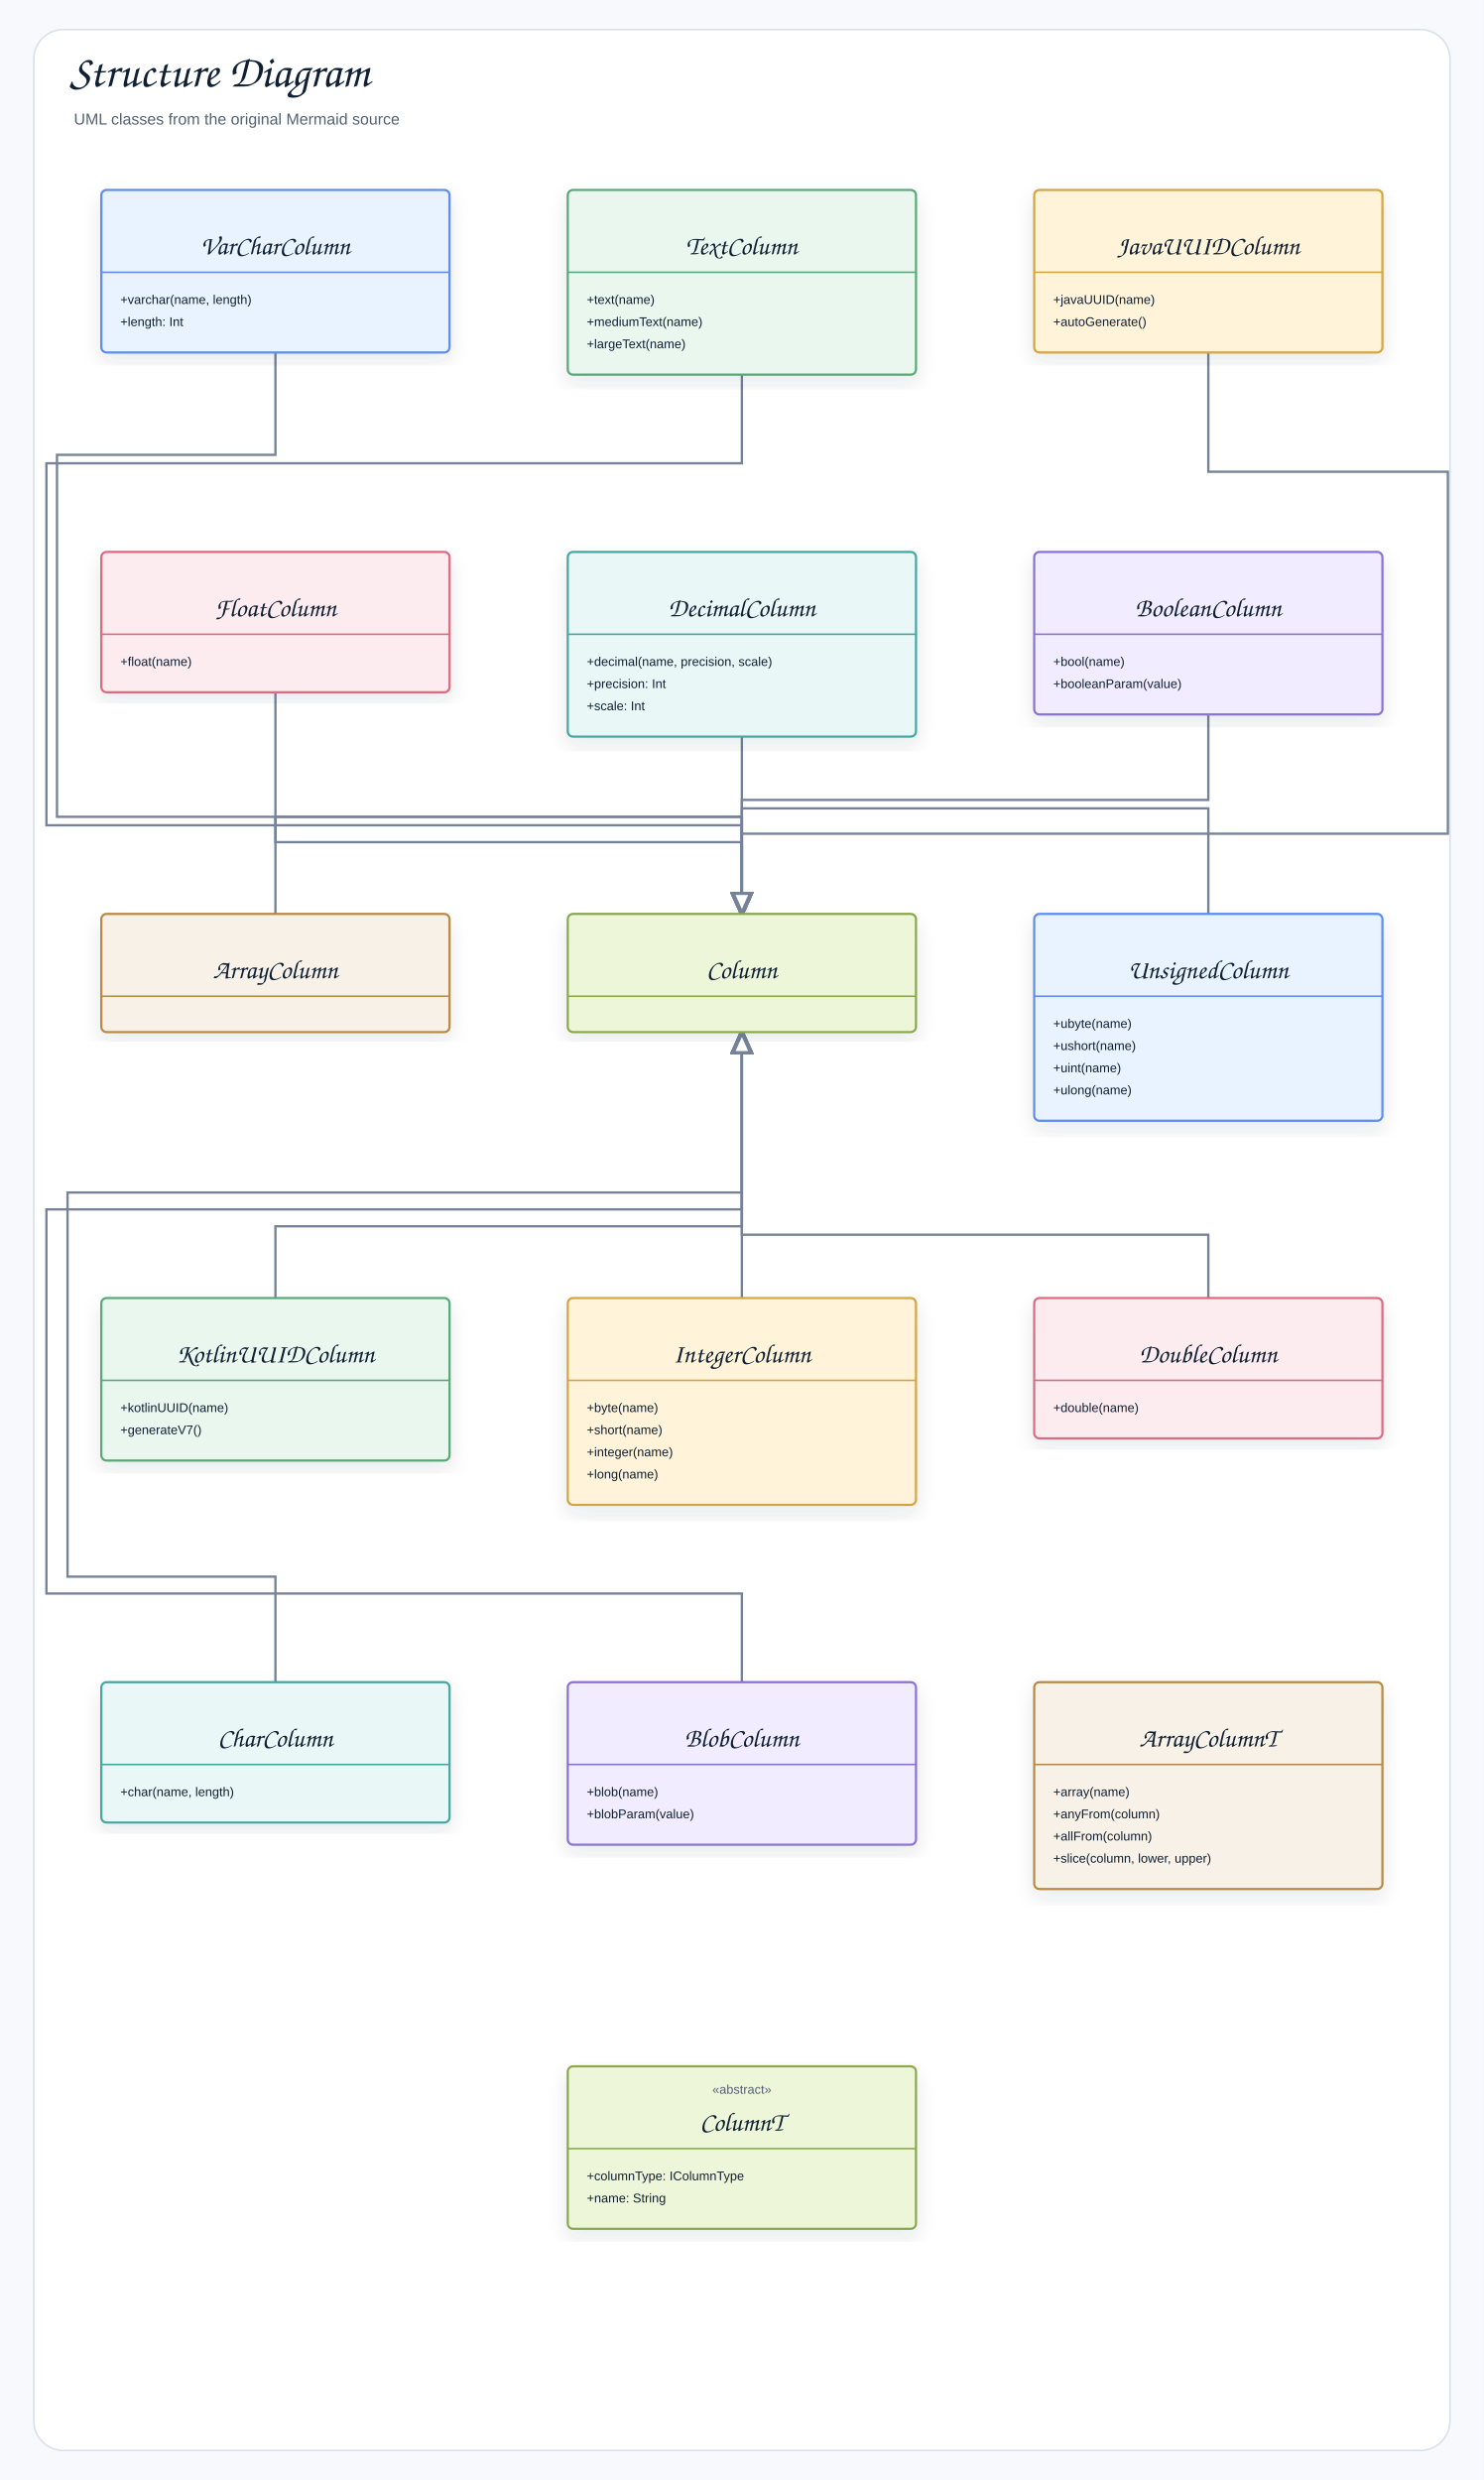
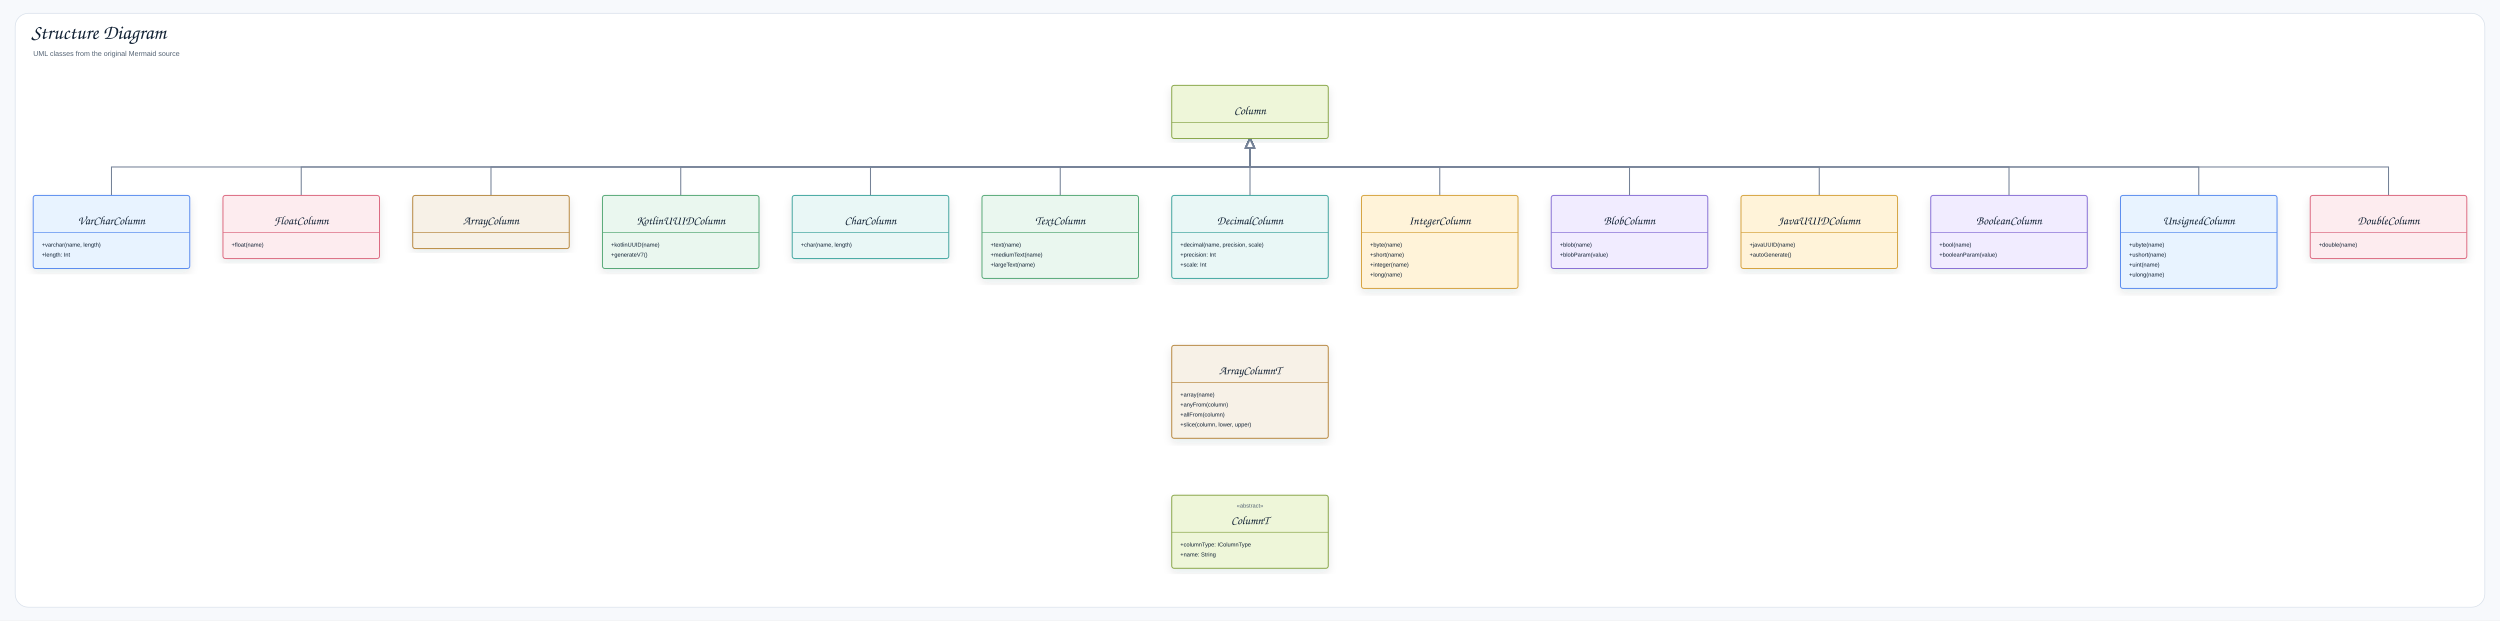
- <svg xmlns="http://www.w3.org/2000/svg" width="1406" height="2350" viewBox="0 0 1406 2350" role="img" aria-label="Structure Diagram">
+ <svg xmlns="http://www.w3.org/2000/svg" width="5270" height="1308" viewBox="0 0 5270 1308" role="img" aria-label="Structure Diagram">
  <defs>
    <filter id="shadow" x="-8%" y="-8%" width="116%" height="116%">
      <feDropShadow dx="0" dy="8" stdDeviation="9" flood-color="#1f2937" flood-opacity="0.10" />
    </filter>
    <marker id="openArrow" markerWidth="10" markerHeight="8" refX="8.5" refY="4" orient="auto" markerUnits="strokeWidth">
      <path d="M 1 1 L 8.5 4 L 1 7" fill="none" stroke="#758297" stroke-width="1.7" stroke-linecap="round" stroke-linejoin="round" />
    </marker>
    <marker id="inherit" markerWidth="11" markerHeight="10" refX="9.5" refY="5" orient="auto" markerUnits="strokeWidth">
      <path d="M 0.5 1 L 9.5 5 L 0.5 9 Z" fill="#ffffff" stroke="#758297" stroke-width="1.7" />
    </marker>
    <style>
    .canvas{fill:#f7f9fc}.frame{fill:#fff;stroke:#d8e0ea;stroke-width:1.5}
    .title{font-family:"Architects Daughter","Comic Sans MS","Comic Sans",cursive;font-size:43px;font-weight:400;fill:#102033}
    .subtitle{font-family:"Comic Sans MS","Comic Sans","Comic Neue",Arial,sans-serif;font-size:15px;font-weight:400;fill:#536273}
    .label{font-family:"Architects Daughter","Comic Sans MS","Comic Sans",cursive;font-size:25px;font-weight:400;fill:#102033}
    .smallLabel{font-family:"Architects Daughter","Comic Sans MS","Comic Sans",cursive;font-size:21px;font-weight:400;fill:#102033}
    .mono{font-family:"Comic Sans MS","Comic Sans","Comic Neue",Arial,sans-serif;font-size:12px;font-weight:400;fill:#102033}
    .small{font-family:"Comic Sans MS","Comic Sans","Comic Neue",Arial,sans-serif;font-size:12px;font-weight:400;fill:#536273}
    .strong{font-family:"Comic Sans MS","Comic Sans","Comic Neue",Arial,sans-serif;font-size:13px;font-weight:400;fill:#102033}
    .card{stroke-width:2.1;filter:url(#shadow)}.compartment{stroke-width:1.5;fill:none}
    .line{stroke:#758297;stroke-width:2.1;fill:none;marker-end:url(#openArrow)}
    .plainLine{stroke:#758297;stroke-width:2.1;fill:none}
    .dashed{stroke:#758297;stroke-width:2.1;stroke-dasharray:7 6;fill:none;marker-end:url(#openArrow)}
    .inheritLine{stroke:#758297;stroke-width:2.2;fill:none;marker-end:url(#inherit)}
    .implLine{stroke:#758297;stroke-width:2.2;stroke-dasharray:8 7;fill:none;marker-end:url(#inherit)}
  </style>
  </defs>
-   <rect class="canvas" width="1406" height="2350" />
-   <rect class="frame" x="32" y="28" width="1342" height="2294" rx="28" />
+   <rect class="canvas" width="5270" height="1308" />
+   <rect class="frame" x="32" y="28" width="5206" height="1252" rx="28" />
  <text class="title" x="66" y="82">Structure Diagram</text>
  <text class="subtitle" x="70" y="118">UML classes from the original Mermaid source</text>
-   <path class="inheritLine" d="M261 1230 L261 1162 L703 1162 L703 978" />
-   <path class="inheritLine" d="M1145 334 L1145 447 L1372 447 L1372 790 L703 790 L703 866" />
-   <path class="inheritLine" d="M703 1594 L703 1510 L44 1510 L44 1146 L703 1146 L703 978" />
-   <path class="inheritLine" d="M261 978 L261 774 L703 774 L703 866" />
-   <path class="inheritLine" d="M1145 866 L1145 766 L703 766 L703 978" />
-   <path class="inheritLine" d="M703 698 L703 866" />
-   <path class="inheritLine" d="M1145 1230 L1145 1170 L703 1170 L703 978" />
-   <path class="inheritLine" d="M261 656 L261 798 L703 798 L703 866" />
-   <path class="inheritLine" d="M703 1230 L703 978" />
-   <path class="inheritLine" d="M703 355 L703 439 L44 439 L44 782 L703 782 L703 866" />
-   <path class="inheritLine" d="M261 334 L261 431 L54 431 L54 774 L703 774 L703 866" />
-   <path class="inheritLine" d="M261 1594 L261 1494 L64 1494 L64 1130 L703 1130 L703 978" />
-   <path class="inheritLine" d="M1145 677 L1145 758 L703 758 L703 866" />
-   <g transform="translate(96,180)">
+   <path class="inheritLine" d="M1435 412 L1435 352 L2635 352 L2635 292" />
+   <path class="inheritLine" d="M3835 412 L3835 352 L2635 352 L2635 292" />
+   <path class="inheritLine" d="M3435 412 L3435 352 L2635 352 L2635 292" />
+   <path class="inheritLine" d="M1035 412 L1035 352 L2635 352 L2635 292" />
+   <path class="inheritLine" d="M4635 412 L4635 352 L2635 352 L2635 292" />
+   <path class="inheritLine" d="M2635 412 L2635 352 L2635 352 L2635 292" />
+   <path class="inheritLine" d="M5035 412 L5035 352 L2635 352 L2635 292" />
+   <path class="inheritLine" d="M635 412 L635 352 L2635 352 L2635 292" />
+   <path class="inheritLine" d="M3035 412 L3035 352 L2635 352 L2635 292" />
+   <path class="inheritLine" d="M2235 412 L2235 352 L2635 352 L2635 292" />
+   <path class="inheritLine" d="M235 412 L235 352 L2635 352 L2635 292" />
+   <path class="inheritLine" d="M1835 412 L1835 352 L2635 352 L2635 292" />
+   <path class="inheritLine" d="M4235 412 L4235 352 L2635 352 L2635 292" />
+   <g transform="translate(70,412)">
    <rect class="card" x="0" y="0" width="330" height="154" rx="5" fill="#E8F3FF" stroke="#5B8DEF" />
    <line class="compartment" x1="0" y1="78" x2="330" y2="78" stroke="#5B8DEF" />
    <text class="small" x="165" y="26" text-anchor="middle" />
    <text class="label" x="165" y="61" text-anchor="middle">VarCharColumn</text>
    <text class="mono" x="18" y="108">+varchar(name, length)</text>
    <text class="mono" x="18" y="129">+length: Int</text>
  </g>
-   <g transform="translate(538,180)">
+   <g transform="translate(2070,412)">
    <rect class="card" x="0" y="0" width="330" height="175" rx="5" fill="#EAF7EF" stroke="#58A978" />
    <line class="compartment" x1="0" y1="78" x2="330" y2="78" stroke="#58A978" />
    <text class="small" x="165" y="26" text-anchor="middle" />
    <text class="label" x="165" y="61" text-anchor="middle">TextColumn</text>
    <text class="mono" x="18" y="108">+text(name)</text>
    <text class="mono" x="18" y="129">+mediumText(name)</text>
    <text class="mono" x="18" y="150">+largeText(name)</text>
  </g>
-   <g transform="translate(980,180)">
+   <g transform="translate(3670,412)">
    <rect class="card" x="0" y="0" width="330" height="154" rx="5" fill="#FFF3D9" stroke="#D6A441" />
    <line class="compartment" x1="0" y1="78" x2="330" y2="78" stroke="#D6A441" />
    <text class="small" x="165" y="26" text-anchor="middle" />
    <text class="label" x="165" y="61" text-anchor="middle">JavaUUIDColumn</text>
    <text class="mono" x="18" y="108">+javaUUID(name)</text>
    <text class="mono" x="18" y="129">+autoGenerate()</text>
  </g>
-   <g transform="translate(96,523)">
+   <g transform="translate(470,412)">
    <rect class="card" x="0" y="0" width="330" height="133" rx="5" fill="#FDECEF" stroke="#DC6B82" />
    <line class="compartment" x1="0" y1="78" x2="330" y2="78" stroke="#DC6B82" />
    <text class="small" x="165" y="26" text-anchor="middle" />
    <text class="label" x="165" y="61" text-anchor="middle">FloatColumn</text>
    <text class="mono" x="18" y="108">+float(name)</text>
  </g>
-   <g transform="translate(538,523)">
+   <g transform="translate(2470,412)">
    <rect class="card" x="0" y="0" width="330" height="175" rx="5" fill="#E9F7F6" stroke="#45A7A1" />
    <line class="compartment" x1="0" y1="78" x2="330" y2="78" stroke="#45A7A1" />
    <text class="small" x="165" y="26" text-anchor="middle" />
    <text class="label" x="165" y="61" text-anchor="middle">DecimalColumn</text>
    <text class="mono" x="18" y="108">+decimal(name, precision, scale)</text>
    <text class="mono" x="18" y="129">+precision: Int</text>
    <text class="mono" x="18" y="150">+scale: Int</text>
  </g>
-   <g transform="translate(980,523)">
+   <g transform="translate(4070,412)">
    <rect class="card" x="0" y="0" width="330" height="154" rx="5" fill="#F1ECFF" stroke="#8A72D6" />
    <line class="compartment" x1="0" y1="78" x2="330" y2="78" stroke="#8A72D6" />
    <text class="small" x="165" y="26" text-anchor="middle" />
    <text class="label" x="165" y="61" text-anchor="middle">BooleanColumn</text>
    <text class="mono" x="18" y="108">+bool(name)</text>
    <text class="mono" x="18" y="129">+booleanParam(value)</text>
  </g>
-   <g transform="translate(96,866)">
+   <g transform="translate(870,412)">
    <rect class="card" x="0" y="0" width="330" height="112" rx="5" fill="#F7F1E7" stroke="#B88A44" />
    <line class="compartment" x1="0" y1="78" x2="330" y2="78" stroke="#B88A44" />
    <text class="small" x="165" y="26" text-anchor="middle" />
    <text class="label" x="165" y="61" text-anchor="middle">ArrayColumn</text>
  </g>
-   <g transform="translate(538,866)">
+   <g transform="translate(2470,180)">
    <rect class="card" x="0" y="0" width="330" height="112" rx="5" fill="#EEF6D9" stroke="#8BA84D" />
    <line class="compartment" x1="0" y1="78" x2="330" y2="78" stroke="#8BA84D" />
    <text class="small" x="165" y="26" text-anchor="middle" />
    <text class="label" x="165" y="61" text-anchor="middle">Column</text>
  </g>
-   <g transform="translate(980,866)">
+   <g transform="translate(4470,412)">
    <rect class="card" x="0" y="0" width="330" height="196" rx="5" fill="#E8F3FF" stroke="#5B8DEF" />
    <line class="compartment" x1="0" y1="78" x2="330" y2="78" stroke="#5B8DEF" />
    <text class="small" x="165" y="26" text-anchor="middle" />
    <text class="label" x="165" y="61" text-anchor="middle">UnsignedColumn</text>
    <text class="mono" x="18" y="108">+ubyte(name)</text>
    <text class="mono" x="18" y="129">+ushort(name)</text>
    <text class="mono" x="18" y="150">+uint(name)</text>
    <text class="mono" x="18" y="171">+ulong(name)</text>
  </g>
-   <g transform="translate(96,1230)">
+   <g transform="translate(1270,412)">
    <rect class="card" x="0" y="0" width="330" height="154" rx="5" fill="#EAF7EF" stroke="#58A978" />
    <line class="compartment" x1="0" y1="78" x2="330" y2="78" stroke="#58A978" />
    <text class="small" x="165" y="26" text-anchor="middle" />
    <text class="label" x="165" y="61" text-anchor="middle">KotlinUUIDColumn</text>
    <text class="mono" x="18" y="108">+kotlinUUID(name)</text>
    <text class="mono" x="18" y="129">+generateV7()</text>
  </g>
-   <g transform="translate(538,1230)">
+   <g transform="translate(2870,412)">
    <rect class="card" x="0" y="0" width="330" height="196" rx="5" fill="#FFF3D9" stroke="#D6A441" />
    <line class="compartment" x1="0" y1="78" x2="330" y2="78" stroke="#D6A441" />
    <text class="small" x="165" y="26" text-anchor="middle" />
    <text class="label" x="165" y="61" text-anchor="middle">IntegerColumn</text>
    <text class="mono" x="18" y="108">+byte(name)</text>
    <text class="mono" x="18" y="129">+short(name)</text>
    <text class="mono" x="18" y="150">+integer(name)</text>
    <text class="mono" x="18" y="171">+long(name)</text>
  </g>
-   <g transform="translate(980,1230)">
+   <g transform="translate(4870,412)">
    <rect class="card" x="0" y="0" width="330" height="133" rx="5" fill="#FDECEF" stroke="#DC6B82" />
    <line class="compartment" x1="0" y1="78" x2="330" y2="78" stroke="#DC6B82" />
    <text class="small" x="165" y="26" text-anchor="middle" />
    <text class="label" x="165" y="61" text-anchor="middle">DoubleColumn</text>
    <text class="mono" x="18" y="108">+double(name)</text>
  </g>
-   <g transform="translate(96,1594)">
+   <g transform="translate(1670,412)">
    <rect class="card" x="0" y="0" width="330" height="133" rx="5" fill="#E9F7F6" stroke="#45A7A1" />
    <line class="compartment" x1="0" y1="78" x2="330" y2="78" stroke="#45A7A1" />
    <text class="small" x="165" y="26" text-anchor="middle" />
    <text class="label" x="165" y="61" text-anchor="middle">CharColumn</text>
    <text class="mono" x="18" y="108">+char(name, length)</text>
  </g>
-   <g transform="translate(538,1594)">
+   <g transform="translate(3270,412)">
    <rect class="card" x="0" y="0" width="330" height="154" rx="5" fill="#F1ECFF" stroke="#8A72D6" />
    <line class="compartment" x1="0" y1="78" x2="330" y2="78" stroke="#8A72D6" />
    <text class="small" x="165" y="26" text-anchor="middle" />
    <text class="label" x="165" y="61" text-anchor="middle">BlobColumn</text>
    <text class="mono" x="18" y="108">+blob(name)</text>
    <text class="mono" x="18" y="129">+blobParam(value)</text>
  </g>
-   <g transform="translate(980,1594)">
+   <g transform="translate(2470,728)">
    <rect class="card" x="0" y="0" width="330" height="196" rx="5" fill="#F7F1E7" stroke="#B88A44" />
    <line class="compartment" x1="0" y1="78" x2="330" y2="78" stroke="#B88A44" />
    <text class="small" x="165" y="26" text-anchor="middle" />
    <text class="label" x="165" y="61" text-anchor="middle">ArrayColumnT</text>
    <text class="mono" x="18" y="108">+array(name)</text>
    <text class="mono" x="18" y="129">+anyFrom(column)</text>
    <text class="mono" x="18" y="150">+allFrom(column)</text>
    <text class="mono" x="18" y="171">+slice(column, lower, upper)</text>
  </g>
-   <g transform="translate(538,1958)">
+   <g transform="translate(2470,1044)">
    <rect class="card" x="0" y="0" width="330" height="154" rx="5" fill="#EEF6D9" stroke="#8BA84D" />
    <line class="compartment" x1="0" y1="78" x2="330" y2="78" stroke="#8BA84D" />
    <text class="small" x="165" y="26" text-anchor="middle">«abstract»</text>
    <text class="label" x="165" y="61" text-anchor="middle">ColumnT</text>
    <text class="mono" x="18" y="108">+columnType: IColumnType</text>
    <text class="mono" x="18" y="129">+name: String</text>
  </g>
</svg>
